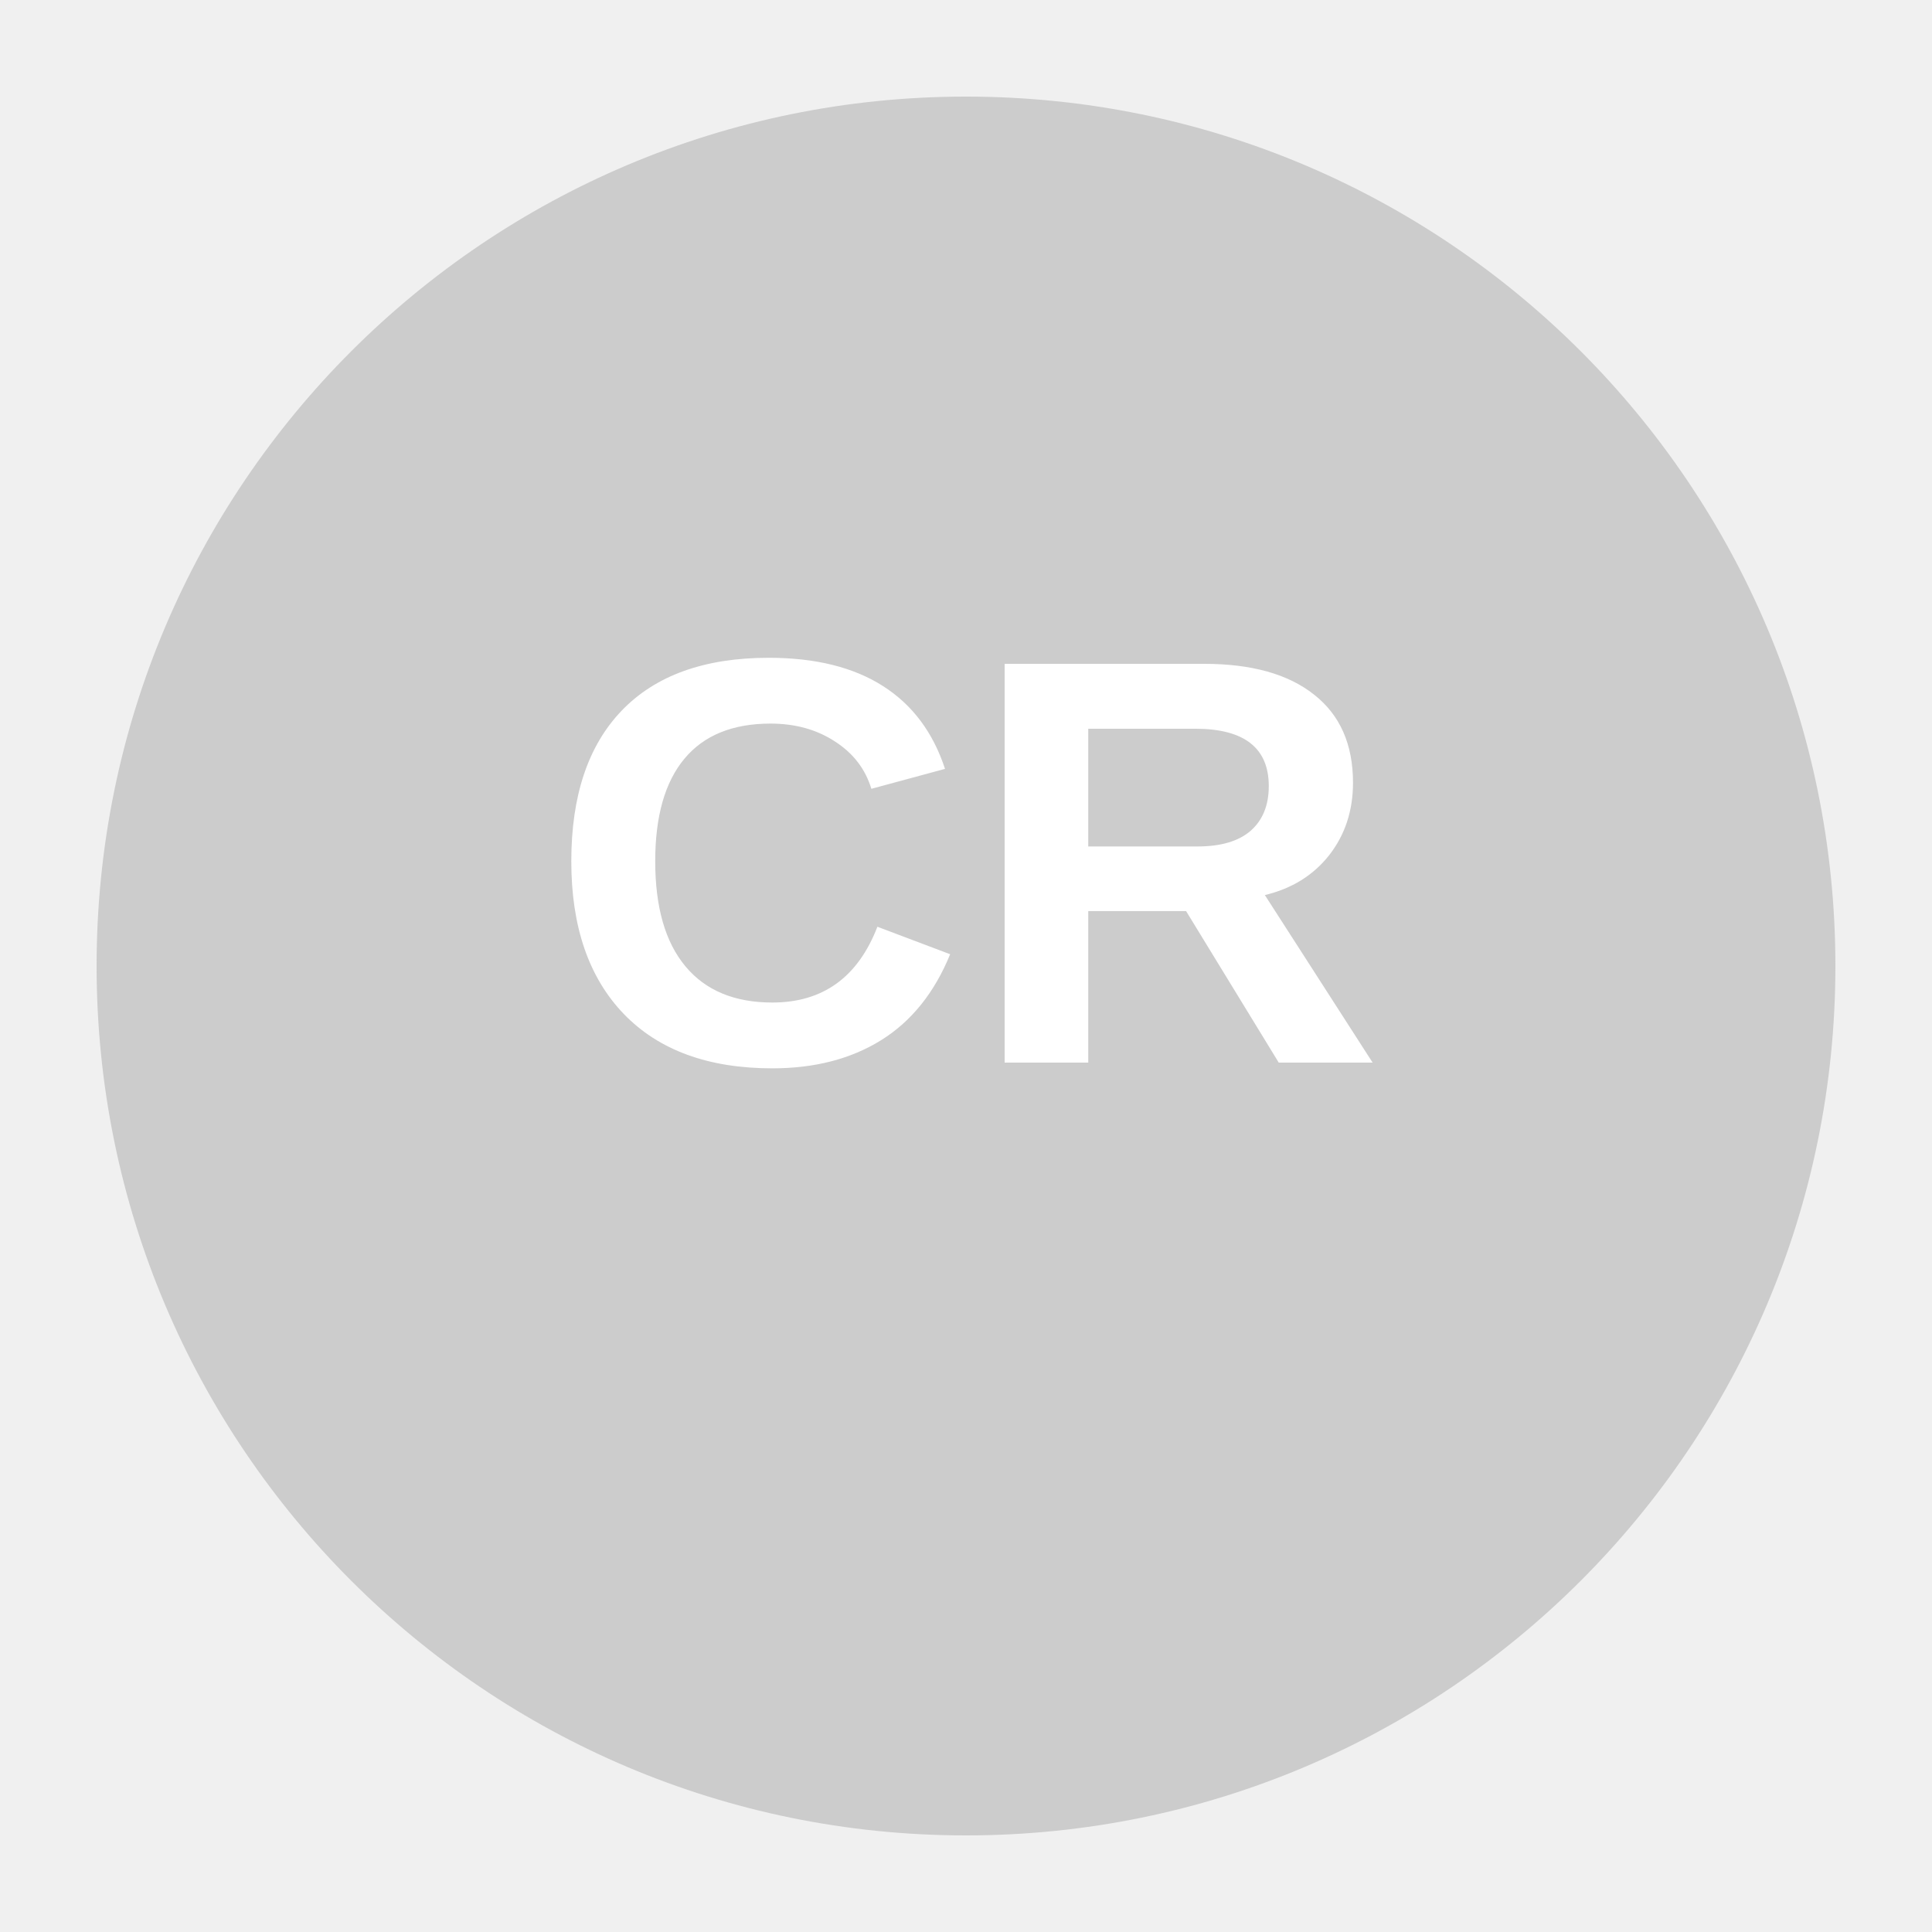
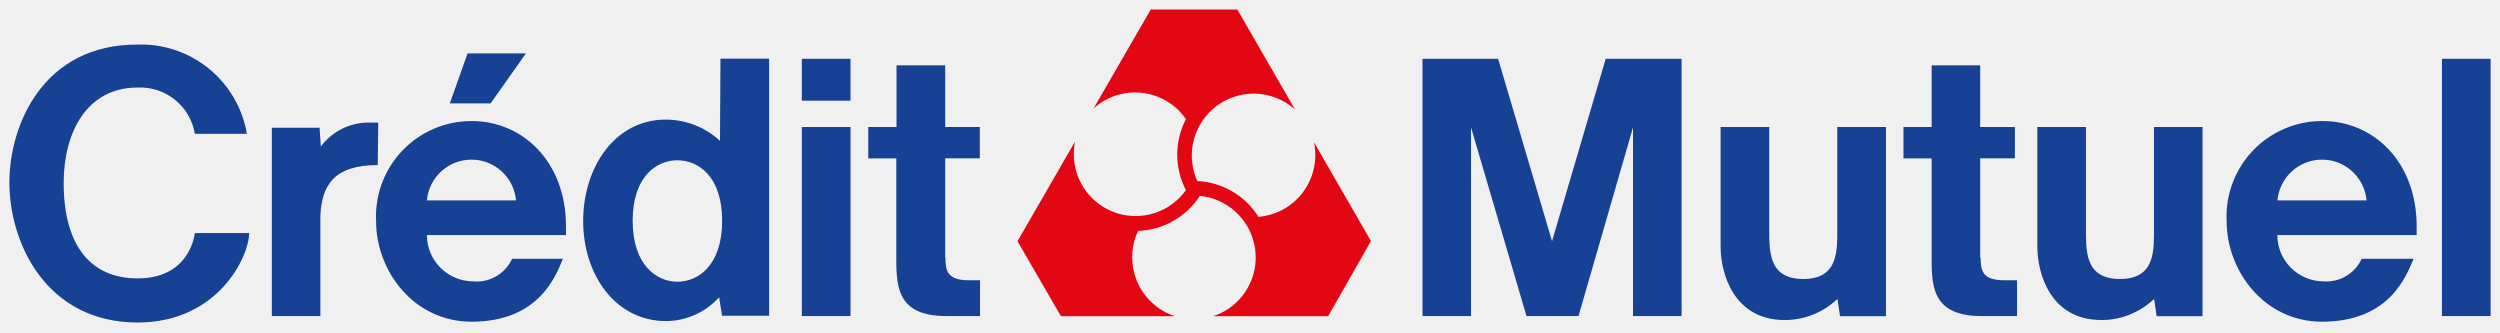
- <svg xmlns="http://www.w3.org/2000/svg" viewBox="0 0 100 100">
-   <circle cx="50" cy="50" r="45" fill="#ccc" />
-   <text x="50" y="55" text-anchor="middle" fill="white" font-family="Arial" font-weight="bold" font-size="30">CR</text>
+ <svg xmlns="http://www.w3.org/2000/svg" id="svg4752" version="1.1" width="1024" height="136" viewBox="-0.787 -0.787 209.574 27.814">
+   <defs id="defs4749" />
+   <path style="fill:#164194;fill-opacity:1" id="path4682" d="m 118.461,4.13 v 21.57 h 4.068 V 9.88 l 4.65,15.82 h 4.359 l 4.57,-15.82 v 15.82 h 4.07 V 4.13 h -6.359 l -4.5,15.291 -4.52,-15.291 z m 85.459,0 V 25.7 H 208 V 4.13 Z m -42.779,0.551 v 5.17 h -2.361 v 2.629 h 2.361 v 7.861 c 0,2.66 -0.151,5.359 4.219,5.359 h 2.941 v -3 H 167.25 c -1.88,0 -2,-0.841 -2,-1.891 l -0.039,0.021 v -8.352 h 2.908 v -2.629 h -2.908 V 4.681 Z m 32.729,4.67 a 8,8 0 0 0 -8,8.379 c 0,4.22 3.18,8.441 8,8.441 5.69,0 7.08,-3.881 7.67,-5.271 h -4.35 A 3.25,3.25 0 0 1 194,22.79 3.89,3.89 0 0 1 190.119,18.909 h 11.682 v -0.709 c 0,-5.56 -3.731,-8.85 -7.881,-8.85 z m -50.42,0.5 v 10 c 0,2.32 1.121,6.18 5.391,6.18 a 6.36,6.36 0 0 0 4.359,-1.73 h 0.051 l 0.211,1.41 h 3.85 V 9.85 h -4.08 v 8.369 c 0,1.93 0.14,4.371 -2.85,4.371 -2.99,0 -2.852,-2.441 -2.852,-4.371 V 9.85 Z m 26.551,0 v 10 c 0,2.32 1.111,6.18 5.381,6.18 A 6.37,6.37 0 0 0 179.75,24.3 h 0.051 L 180,25.71 h 3.85 V 9.85 h -4.07 v 8.369 c 0,1.93 0.15,4.371 -2.85,4.371 -3,0 -2.85,-2.441 -2.85,-4.371 V 9.85 Z m 23.936,2.734 a 3.75,3.75 0 0 1 3.664,3.416 h -7.469 a 3.75,3.75 0 0 1 3.805,-3.416 z" />
+   <path style="fill:#164194;fill-opacity:1" id="path4688" d="M 11.053,2.934 A 9,9 0 0 0 10.75,2.94 C 2.87,2.91 0,9.631 0,14.501 c 0,5.1 3.11,11.738 10.75,11.738 6.76,0 9.35,-5.55 9.35,-7.5 h -4.549 c -0.11,0.76 -0.791,3.801 -4.801,3.801 -3.89,0 -6.199,-2.69 -6.199,-8 0,-4.24 1.939,-8 6.199,-8 a 4.66,4.66 0 0 1 4.801,3.881 h 4.359 A 9,9 0 0 0 11.053,2.935 Z M 38.41,3.681 36.92,7.87 h 3.42 L 43.301,3.681 Z M 59.609,4.12 59.57,11.011 A 6.69,6.69 0 0 0 55.01,9.229 c -4.25,0 -6.91,4 -6.91,8.5 0,4.5 2.701,8.391 6.951,8.391 a 6.05,6.05 0 0 0 4.449,-2 l 0.24,1.551 h 3.949 V 4.12 Z m 6.82,0.01 v 3.51 h 4.08 V 4.13 Z m 7.939,0.551 V 9.851 H 72 v 2.629 h 2.35 v 7.861 c 0,2.66 -0.149,5.359 4.221,5.359 h 2.799 v -3 H 80.471 c -1.89,0 -2,-0.841 -2,-1.891 l -0.021,0.021 v -8.352 h 2.9 V 9.851 H 78.449 V 4.681 Z M 38.74,9.351 a 8,8 0 0 0 -8,8.379 c 0,4.22 3.18,8.441 8,8.441 5.69,0 7.08,-3.881 7.66,-5.271 H 42.141 A 3.27,3.27 0 0 1 38.85,22.79 3.89,3.89 0 0 1 35,18.909 h 11.66 v -0.709 c 0,-5.56 -3.741,-8.85 -7.881,-8.85 z m -8.41,0.129 a 5,5 0 0 0 -4.221,2 L 26,9.909 h -4 v 15.791 h 4.07 v -8.42 c 0.12,-2.53 1.121,-4.24 4.811,-4.24 l 0.039,-3.561 z m 36.1,0.371 v 15.85 h 4.08 V 9.851 Z m -27.625,2.734 a 3.75,3.75 0 0 1 3.666,3.416 H 35 a 3.75,3.75 0 0 1 3.805,-3.416 z M 56,12.64 c 1.75,0 3.75,1.34 3.75,5.07 0,3.73 -2,5.109 -3.75,5.109 -1.74,0 -3.75,-1.389 -3.75,-5.109 0,-3.72 2,-5.07 3.75,-5.07 z" />
+   <path style="font-variant-east_asian:normal;opacity:1;vector-effect:none;fill:#e30613;fill-opacity:1;stroke-width:1;stroke-linecap:butt;stroke-linejoin:miter;stroke-miterlimit:4;stroke-dasharray:none;stroke-dashoffset:0;stroke-opacity:1" id="path4710" d="m 114.14,19.41 -4.78,-8.29 a 5.19,5.19 0 0 1 -4.65,6.26 6.41,6.41 0 0 0 -5.13,-3 5.19,5.19 0 0 1 7.31,-6.64 5.66,5.66 0 0 1 0.88,0.64 L 102.94,0 h -7.26 l -4.79,8.29 a 5.18,5.18 0 0 1 7.74,0.9 6.42,6.42 0 0 0 0,5.95 5.18,5.18 0 0 1 -9.4,-3 4.83,4.83 0 0 1 0.11,-1.08 l -4.83,8.36 3.64,6.29 h 9.56 a 5.19,5.19 0 0 1 -3.09,-7.15 6.46,6.46 0 0 0 5.18,-2.94 5.19,5.19 0 0 1 2.1,9.65 5.85,5.85 0 0 1 -1,0.44 h 9.65 z" class="cls-2" />
</svg>
